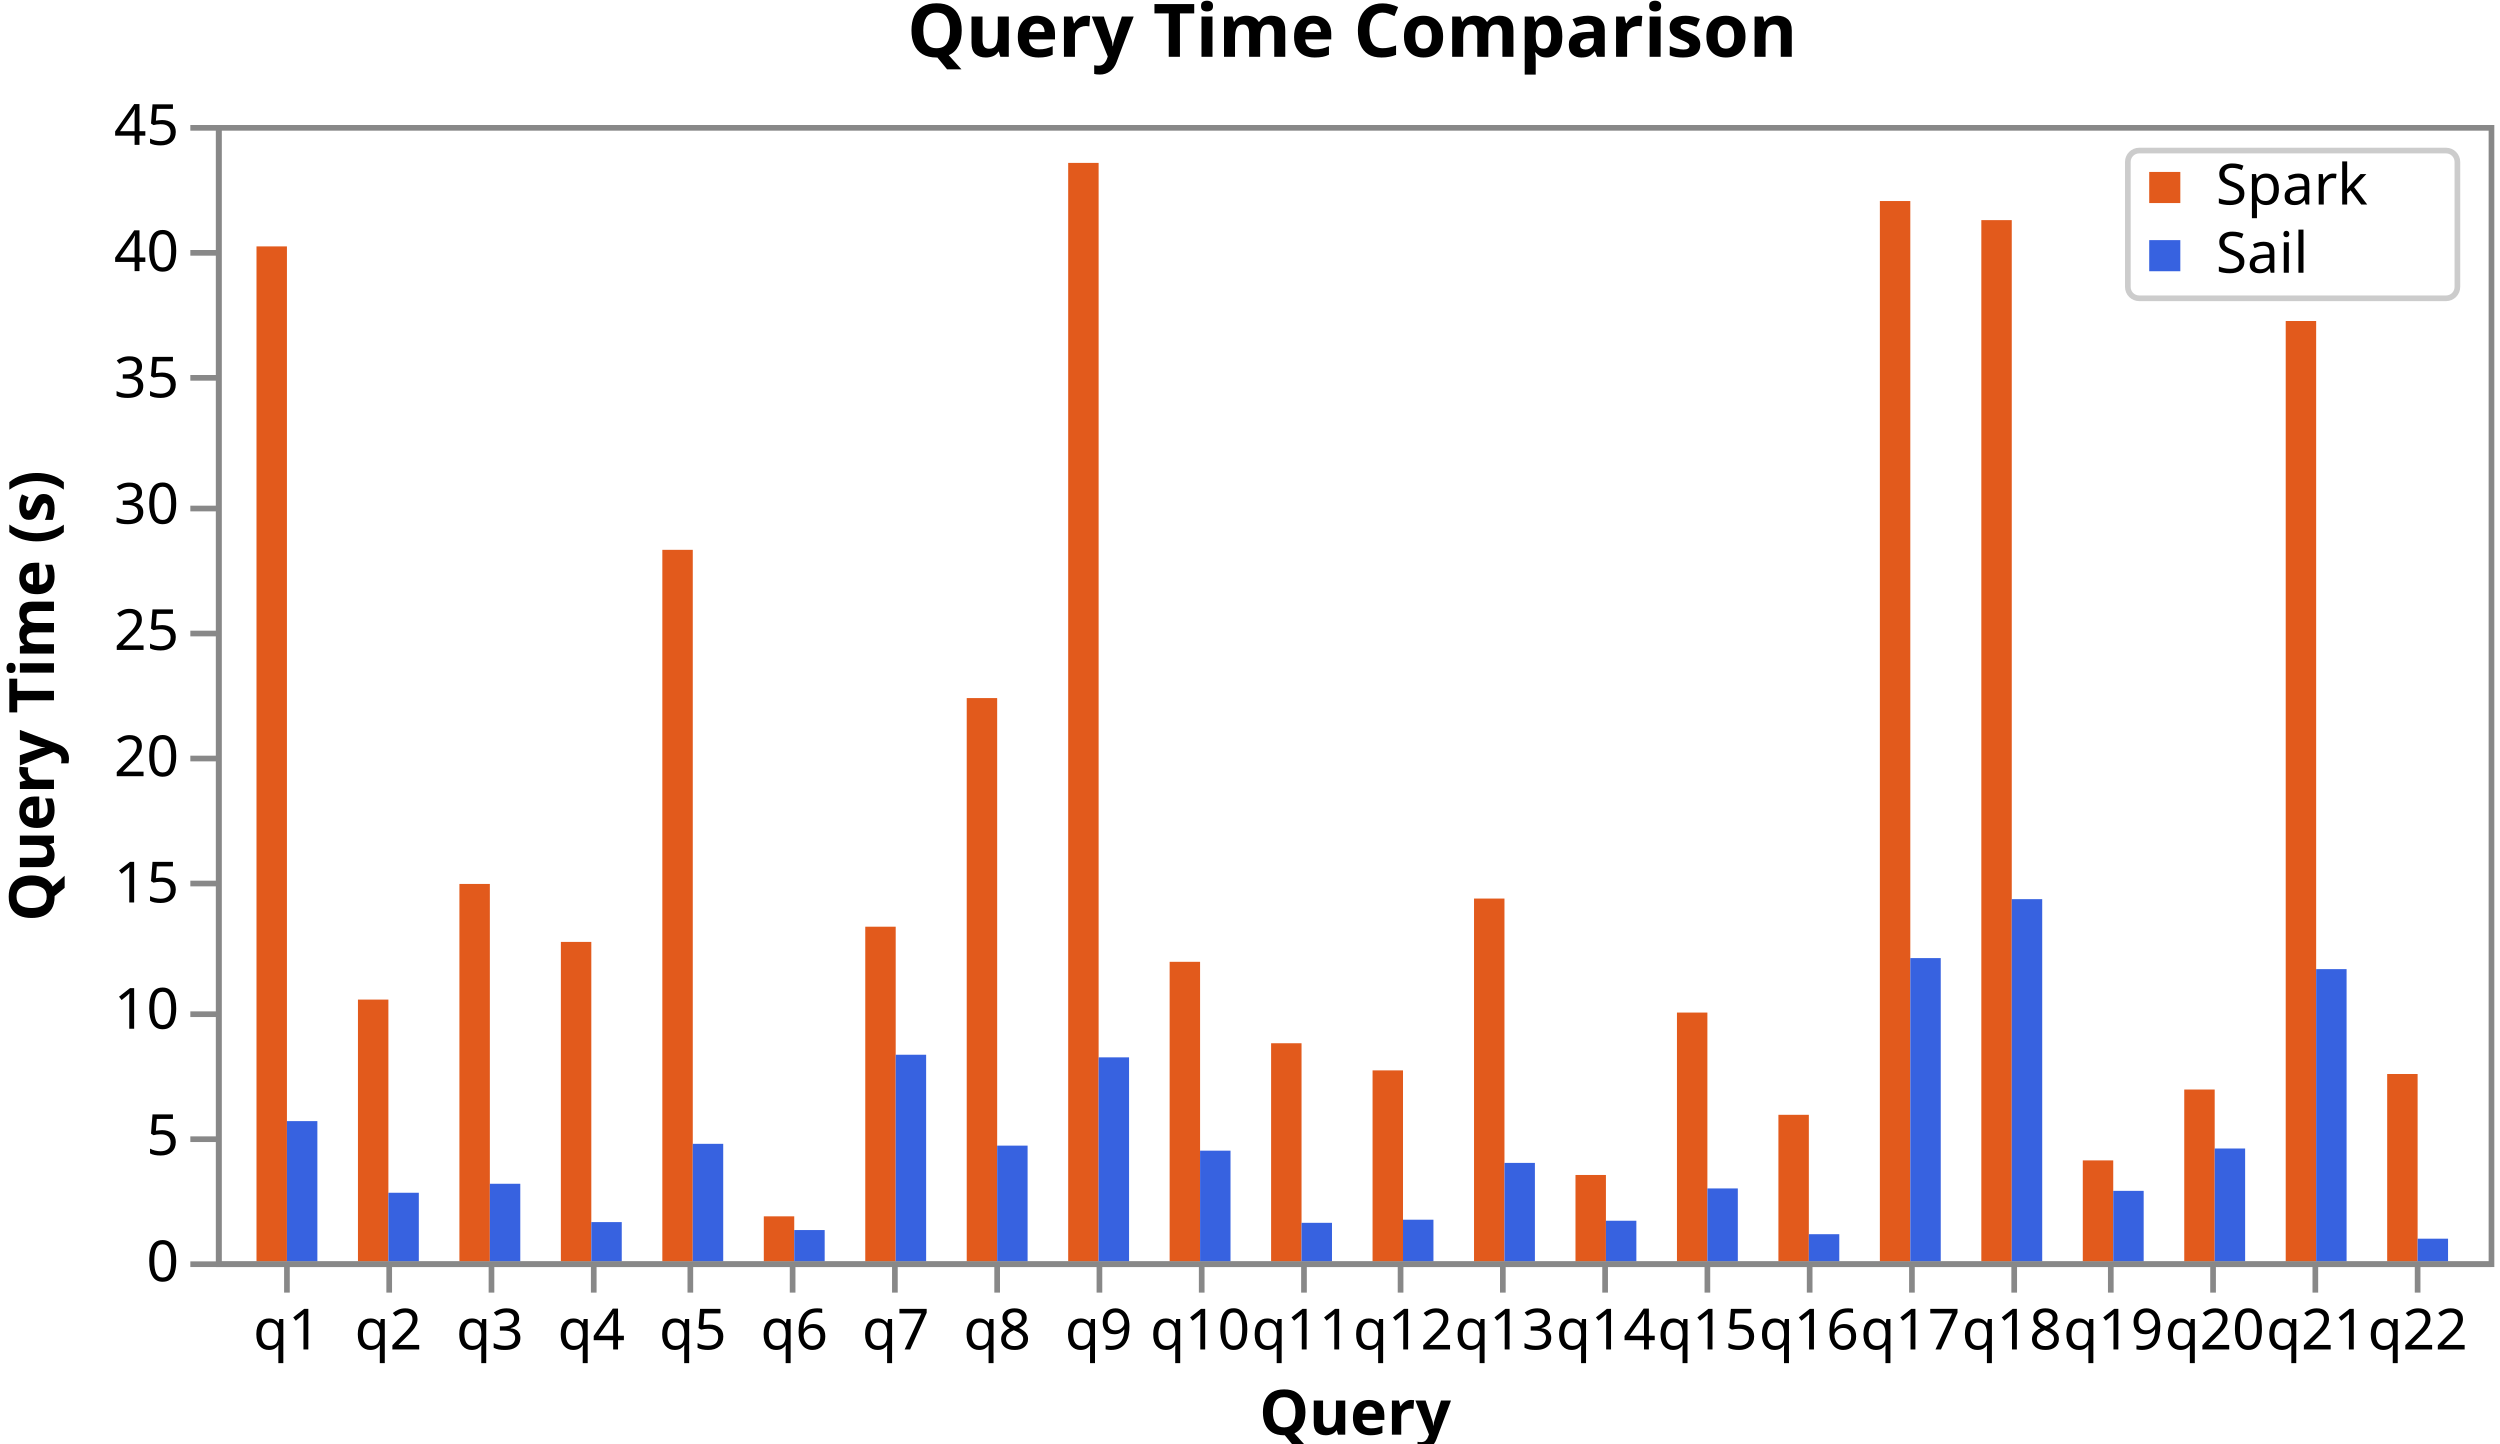
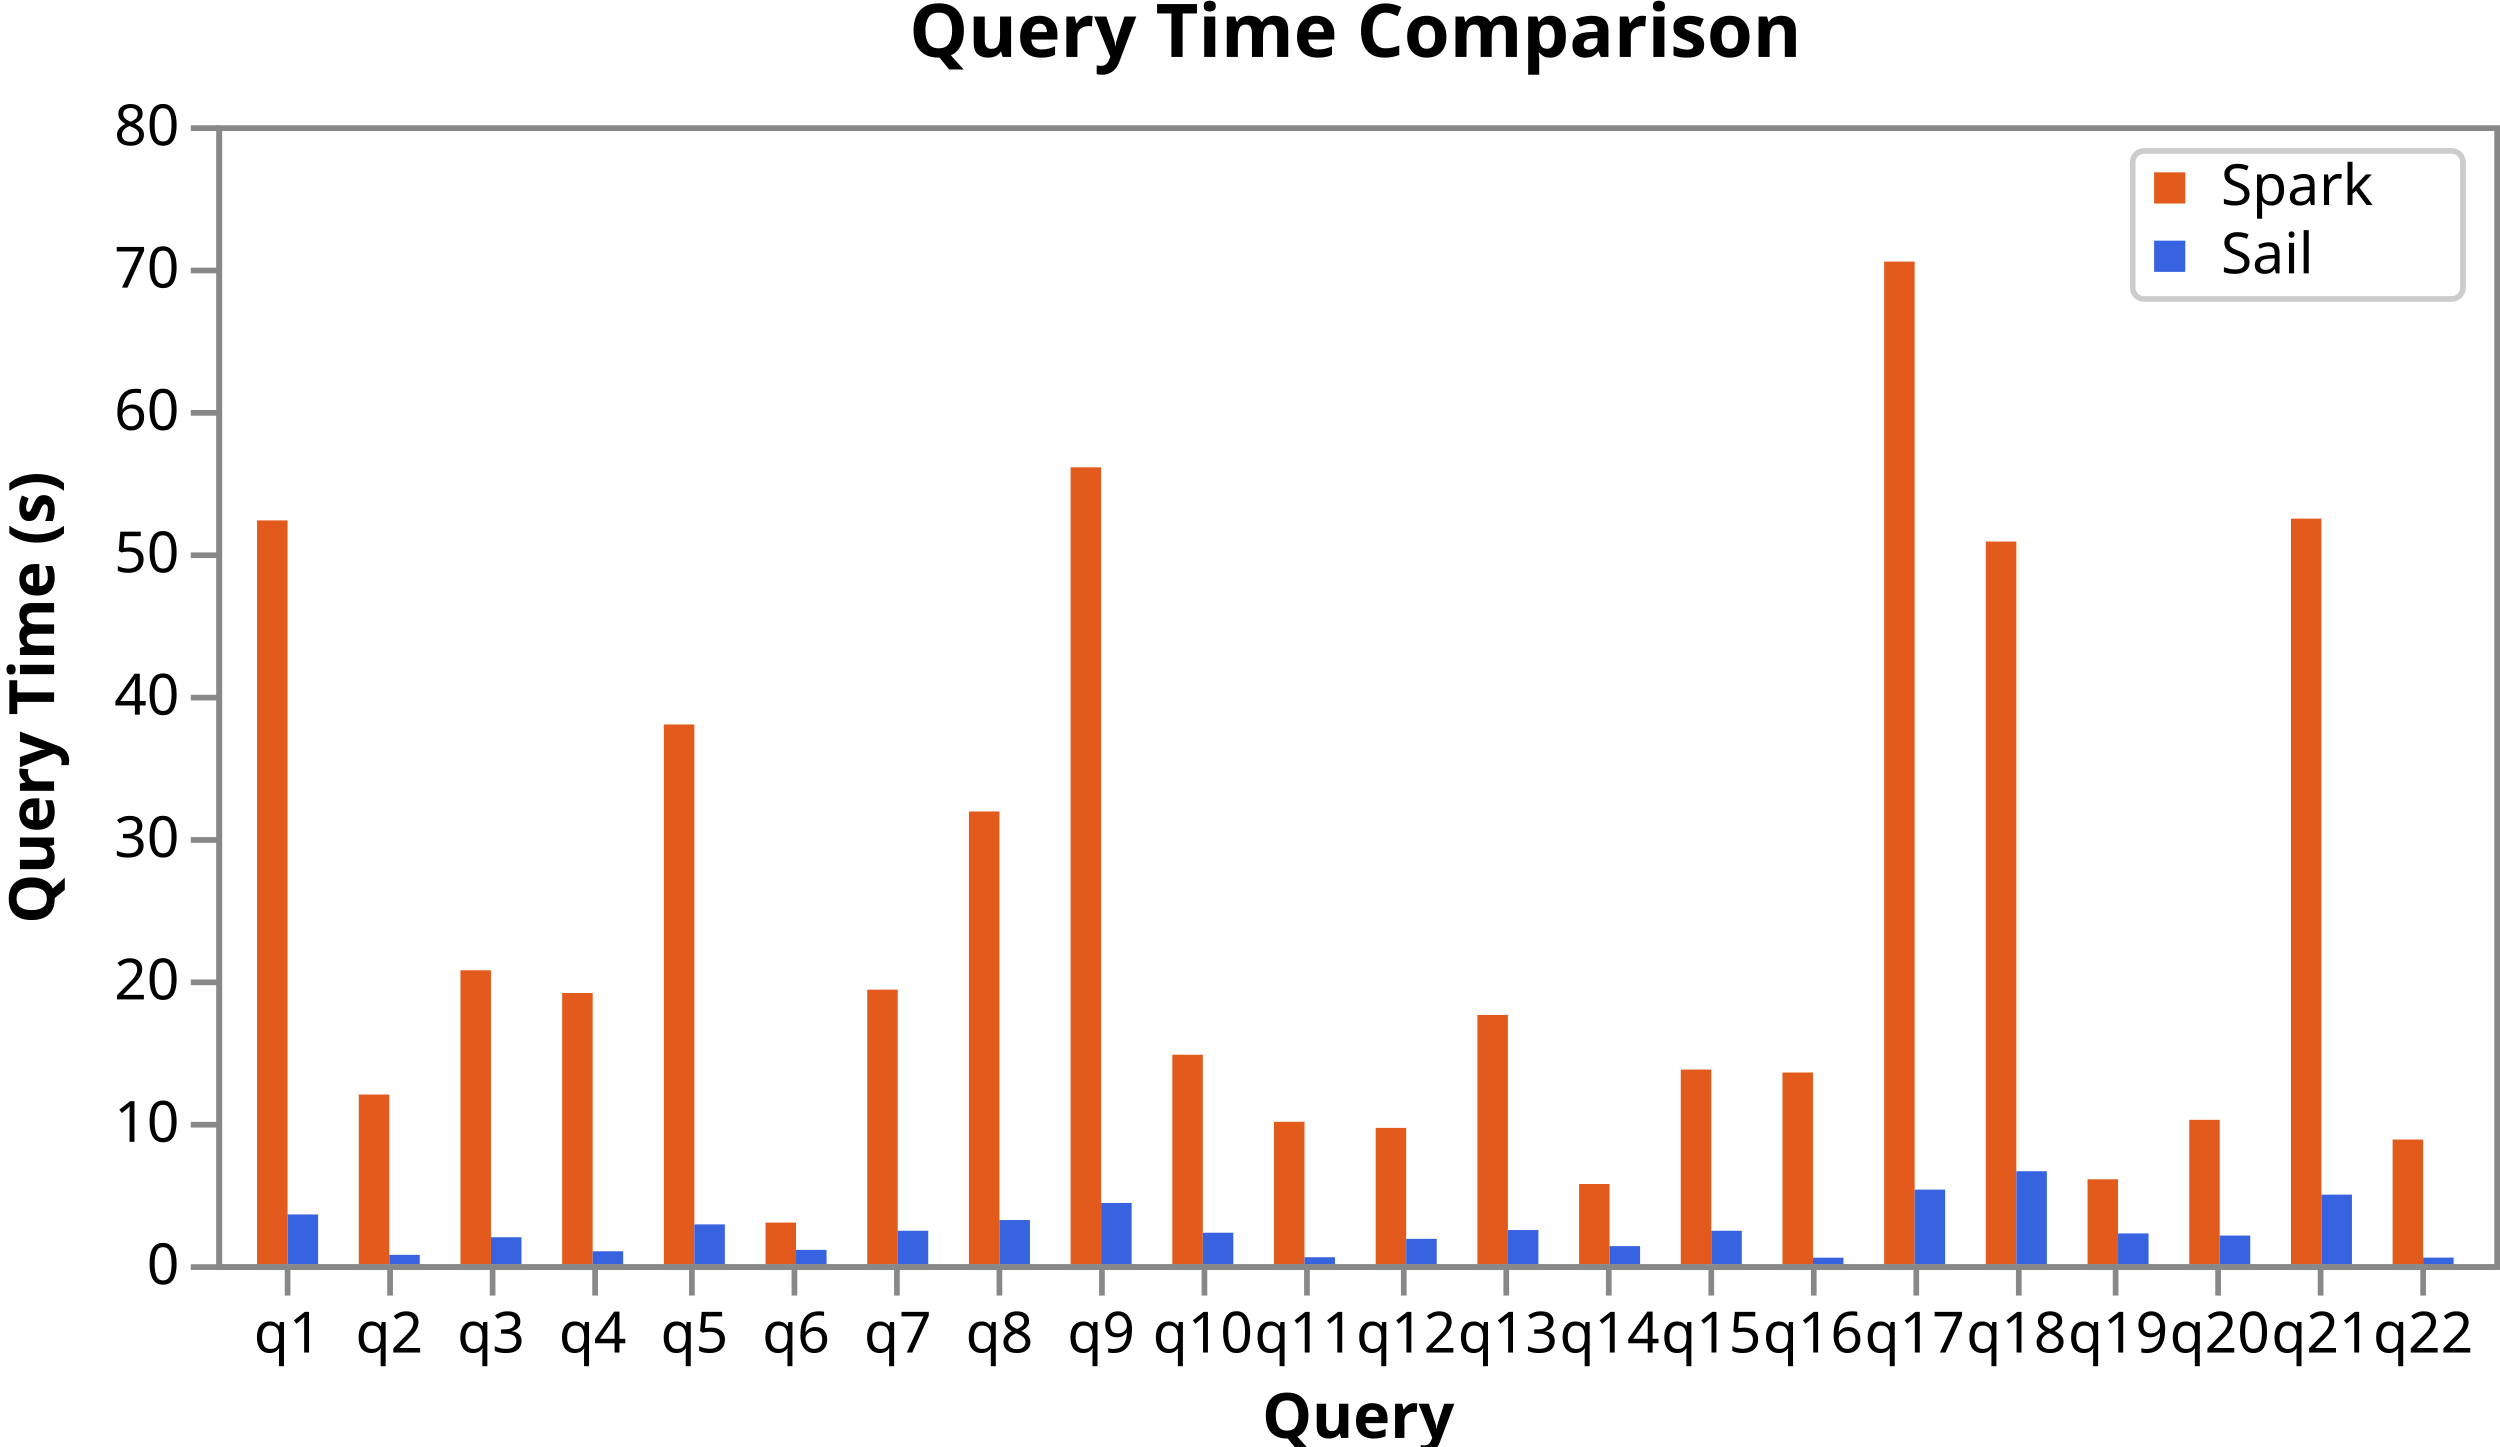
- <svg xmlns="http://www.w3.org/2000/svg" width="440" height="254" class="vega" viewBox="0 0 440 254">
+ <svg xmlns="http://www.w3.org/2000/svg" width="439" height="254" class="vega" viewBox="0 0 439 254">
  <style>@media (prefers-color-scheme: dark) { .vega { filter: invert(1) hue-rotate(180deg); } }</style>
-   <g fill="none" stroke-miterlimit="10" aria-roledescription="group mark container" class="mark-group role-frame root">
+   <g fill="none" aria-roledescription="group mark container" class="mark-group role-frame root">
    <path d="M38 22h400v200H38Z" aria-hidden="true" class="background" />
    <g aria-label="X-axis titled 'Query' for a discrete scale with 22 values: q1, q2, q3, q4, q5, ending with q22" aria-roledescription="axis" class="mark-group role-axis" pointer-events="none">
      <path d="M38.5 222.5" aria-hidden="true" class="background" />
      <g stroke="#888" class="mark-rule role-axis-tick">
        <path d="M50.5 222.5v5M68.5 222.5v5M86.5 222.5v5M104.5 222.5v5M121.5 222.5v5M139.5 222.5v5M157.5 222.5v5M175.5 222.5v5M193.5 222.5v5M211.5 222.5v5M229.5 222.5v5M246.5 222.5v5M264.5 222.5v5M282.5 222.5v5M300.5 222.5v5M318.5 222.5v5M336.5 222.5v5M354.5 222.5v5M371.5 222.5v5M389.5 222.5v5M407.5 222.5v5M425.5 222.5v5" />
      </g>
      <g fill="#000" class="mark-text role-axis-label" font-family="sans-serif" font-size="10" text-anchor="middle">
        <text transform="translate(50.5 237.5)">q1</text>
        <text transform="translate(68.357 237.5)">q2</text>
        <text transform="translate(86.214 237.5)">q3</text>
        <text transform="translate(104.071 237.5)">q4</text>
        <text transform="translate(121.929 237.5)">q5</text>
        <text transform="translate(139.786 237.5)">q6</text>
        <text transform="translate(157.643 237.5)">q7</text>
        <text transform="translate(175.5 237.5)">q8</text>
        <text transform="translate(193.357 237.5)">q9</text>
        <text transform="translate(211.214 237.5)">q10</text>
        <text transform="translate(229.071 237.5)">q11</text>
        <text transform="translate(246.929 237.5)">q12</text>
        <text transform="translate(264.786 237.5)">q13</text>
        <text transform="translate(282.643 237.5)">q14</text>
        <text transform="translate(300.5 237.5)">q15</text>
        <text transform="translate(318.357 237.5)">q16</text>
        <text transform="translate(336.214 237.5)">q17</text>
        <text transform="translate(354.071 237.5)">q18</text>
        <text transform="translate(371.929 237.5)">q19</text>
        <text transform="translate(389.786 237.5)">q20</text>
        <text transform="translate(407.643 237.5)">q21</text>
        <text transform="translate(425.5 237.5)">q22</text>
      </g>
      <path stroke="#888" d="M38.5 222.5h400" class="mark-rule role-axis-domain" />
      <text fill="#000" class="mark-text role-axis-title" font-family="sans-serif" font-size="11" font-weight="bold" text-anchor="middle" transform="translate(238.5 252.5)">Query</text>
    </g>
-     <g aria-label="Y-axis titled 'Query Time (s)' for a linear scale with values from 0 to 45" aria-roledescription="axis" class="mark-group role-axis" pointer-events="none">
+     <g aria-label="Y-axis titled 'Query Time (s)' for a linear scale with values from 0 to 80" aria-roledescription="axis" class="mark-group role-axis" pointer-events="none">
      <path d="M38.5 22.5" aria-hidden="true" class="background" />
      <g stroke="#888" class="mark-rule role-axis-tick">
-         <path d="M38.5 222.5h-5M38.5 200.5h-5M38.5 178.5h-5M38.5 155.5h-5M38.5 133.5h-5M38.5 111.5h-5M38.5 89.5h-5M38.5 66.5h-5M38.5 44.5h-5M38.5 22.5h-5" />
+         <path d="M38.5 222.5h-5M38.5 197.5h-5M38.5 172.5h-5M38.5 147.5h-5M38.5 122.5h-5M38.5 97.5h-5M38.5 72.5h-5M38.5 47.5h-5M38.5 22.5h-5" />
      </g>
      <g fill="#000" class="mark-text role-axis-label" font-family="sans-serif" font-size="10" text-anchor="end">
        <text transform="translate(31.5 225.5)">0</text>
-         <text transform="translate(31.5 203.278)">5</text>
-         <text transform="translate(31.5 181.056)">10</text>
-         <text transform="translate(31.5 158.833)">15</text>
-         <text transform="translate(31.5 136.611)">20</text>
-         <text transform="translate(31.5 114.389)">25</text>
-         <text transform="translate(31.5 92.167)">30</text>
-         <text transform="translate(31.5 69.944)">35</text>
-         <text transform="translate(31.5 47.722)">40</text>
-         <text transform="translate(31.5 25.5)">45</text>
+         <text transform="translate(31.5 200.5)">10</text>
+         <text transform="translate(31.5 175.5)">20</text>
+         <text transform="translate(31.5 150.5)">30</text>
+         <text transform="translate(31.5 125.5)">40</text>
+         <text transform="translate(31.5 100.5)">50</text>
+         <text transform="translate(31.5 75.5)">60</text>
+         <text transform="translate(31.5 50.5)">70</text>
+         <text transform="translate(31.5 25.5)">80</text>
      </g>
      <path stroke="#888" d="M38.5 222.5v-200" class="mark-rule role-axis-domain" />
      <text fill="#000" class="mark-text role-axis-title" font-family="sans-serif" font-size="11" font-weight="bold" text-anchor="middle" transform="rotate(-90 66 56.5)">Query Time (s)</text>
    </g>
    <g fill="#e25a1c" aria-roledescription="rect mark container" class="mark-rect role-mark">
-       <path d="M45.143 43.366H50.5V222h-5.357ZM63 175.927h5.357V222H63ZM80.857 155.574h5.357V222h-5.357ZM98.714 165.776h5.357V222h-5.357ZM116.571 96.77h5.358V222h-5.358ZM134.429 214.075h5.357V222h-5.357ZM152.286 163.1h5.357V222h-5.357ZM170.143 122.862h5.357V222h-5.357ZM188 28.67h5.357V222H188ZM205.857 169.279h5.357V222h-5.357ZM223.714 183.611h5.357V222h-5.357ZM241.571 188.388h5.358V222h-5.358ZM259.429 158.145h5.357V222h-5.357ZM277.286 206.795h5.357V222h-5.357ZM295.143 178.211h5.357V222h-5.357ZM313 196.206h5.357V222H313ZM330.857 35.381h5.357V222h-5.357ZM348.714 38.742h5.357V222h-5.357ZM366.571 204.23h5.358V222h-5.358ZM384.429 191.756h5.357V222h-5.357ZM402.286 56.496h5.357V222h-5.357ZM420.143 189.023h5.357V222h-5.357Z" />
+       <path d="M45.143 91.384H50.5V222h-5.357ZM63 192.2h5.357V222H63ZM80.857 170.384h5.357V222h-5.357ZM98.714 174.372h5.357V222h-5.357ZM116.571 127.218h5.358V222h-5.358ZM134.429 214.687h5.357V222h-5.357ZM152.286 173.784h5.357V222h-5.357ZM170.143 142.494h5.357V222h-5.357ZM188 82.062h5.357V222H188ZM205.857 185.214h5.357V222h-5.357ZM223.714 196.986h5.357V222h-5.357ZM241.571 198.06h5.358V222h-5.358ZM259.429 178.226h5.357V222h-5.357ZM277.286 207.907h5.357V222h-5.357ZM295.143 187.812h5.357V222h-5.357ZM313 188.331h5.357V222H313ZM330.857 45.936h5.357V222h-5.357ZM348.714 95.094h5.357V222h-5.357ZM366.571 207.083h5.358V222h-5.358ZM384.429 196.644h5.357V222h-5.357ZM402.286 91.07h5.357V222h-5.357ZM420.143 200.106h5.357V222h-5.357Z" />
    </g>
    <g fill="#3762e0" aria-roledescription="rect mark container" class="mark-rect role-mark">
-       <path d="M50.5 197.316h5.357V222H50.5ZM68.357 209.925h5.357V222h-5.357ZM86.214 208.343h5.357V222h-5.357ZM104.071 215.089h5.358V222h-5.358ZM121.929 201.314h5.357V222h-5.357ZM139.786 216.489h5.357V222h-5.357ZM157.643 185.633H163V222h-5.357ZM175.5 201.63h5.357V222H175.5ZM193.357 186.094h5.357V222h-5.357ZM211.214 202.517h5.357V222h-5.357ZM229.071 215.216h5.358V222h-5.358ZM246.929 214.669h5.357V222h-5.357ZM264.786 204.67h5.357V222h-5.357ZM282.643 214.85H288V222h-5.357ZM300.5 209.164h5.357V222H300.5ZM318.357 217.22h5.357V222h-5.357ZM336.214 168.624h5.357V222h-5.357ZM354.071 158.25h5.358V222h-5.358ZM371.929 209.59h5.357V222h-5.357ZM389.786 202.136h5.357V222h-5.357ZM407.643 170.566H413V222h-5.357ZM425.5 218.01h5.357V222H425.5Z" />
+       <path d="M50.5 213.26h5.357V222H50.5ZM68.357 220.351h5.357V222h-5.357ZM86.214 217.261h5.357V222h-5.357ZM104.071 219.723h5.358V222h-5.358ZM121.929 215.003h5.357V222h-5.357ZM139.786 219.478h5.357V222h-5.357ZM157.643 216.127H163V222h-5.357ZM175.5 214.24h5.357V222H175.5ZM193.357 211.235h5.357V222h-5.357ZM211.214 216.464h5.357V222h-5.357ZM229.071 220.77h5.358V222h-5.358ZM246.929 217.54h5.357V222h-5.357ZM264.786 215.998h5.357V222h-5.357ZM282.643 218.82H288V222h-5.357ZM300.5 216.123h5.357V222H300.5ZM318.357 220.846h5.357V222h-5.357ZM336.214 208.897h5.357V222h-5.357ZM354.071 205.667h5.358V222h-5.358ZM371.929 216.595h5.357V222h-5.357ZM389.786 216.962h5.357V222h-5.357ZM407.643 209.781H413V222h-5.357ZM425.5 220.835h5.357V222H425.5Z" />
    </g>
    <path stroke="#888" d="M38.5 22.5h400v200h-400Z" aria-roledescription="rect mark container" class="mark-rect role-mark" />
    <g aria-label="Symbol legend for fill color with 2 values: Spark, Sail" aria-roledescription="legend" class="mark-group role-legend">
      <path stroke="#ccc" d="M376.5 26.5h54a2 2 0 0 1 2 2v22a2 2 0 0 1-2 2h-54a2 2 0 0 1-2-2v-22a2 2 0 0 1 2-2Z" aria-hidden="true" class="background" pointer-events="none" />
      <g class="mark-group role-legend-entry">
        <path d="M376 28" aria-hidden="true" class="background" pointer-events="none" />
        <g aria-roledescription="group mark container" class="mark-group role-scope" pointer-events="none">
          <path d="M376 28h54v10h-54Z" aria-hidden="true" class="background" />
          <path fill="#e25a1c" d="M378.261 30.261h5.477v5.477h-5.477Z" class="mark-symbol role-legend-symbol" />
          <text fill="#000" class="mark-text role-legend-label" font-family="sans-serif" font-size="10" transform="translate(390 36)">Spark</text>
          <path d="M376 40h54v10h-54Z" aria-hidden="true" class="background" />
          <path fill="#3762e0" d="M378.261 42.261h5.477v5.477h-5.477Z" class="mark-symbol role-legend-symbol" />
          <text fill="#000" class="mark-text role-legend-label" font-family="sans-serif" font-size="10" transform="translate(390 48)">Sail</text>
        </g>
      </g>
    </g>
    <g class="mark-group role-title">
      <path d="M238 0" aria-hidden="true" class="background" pointer-events="none" />
      <text fill="#000" aria-label="Title text 'Query Time Comparison'" aria-roledescription="title" class="mark-text role-title-text" font-family="sans-serif" font-size="13" font-weight="bold" pointer-events="none" text-anchor="middle" transform="translate(238 10)">Query Time Comparison</text>
    </g>
  </g>
</svg>
